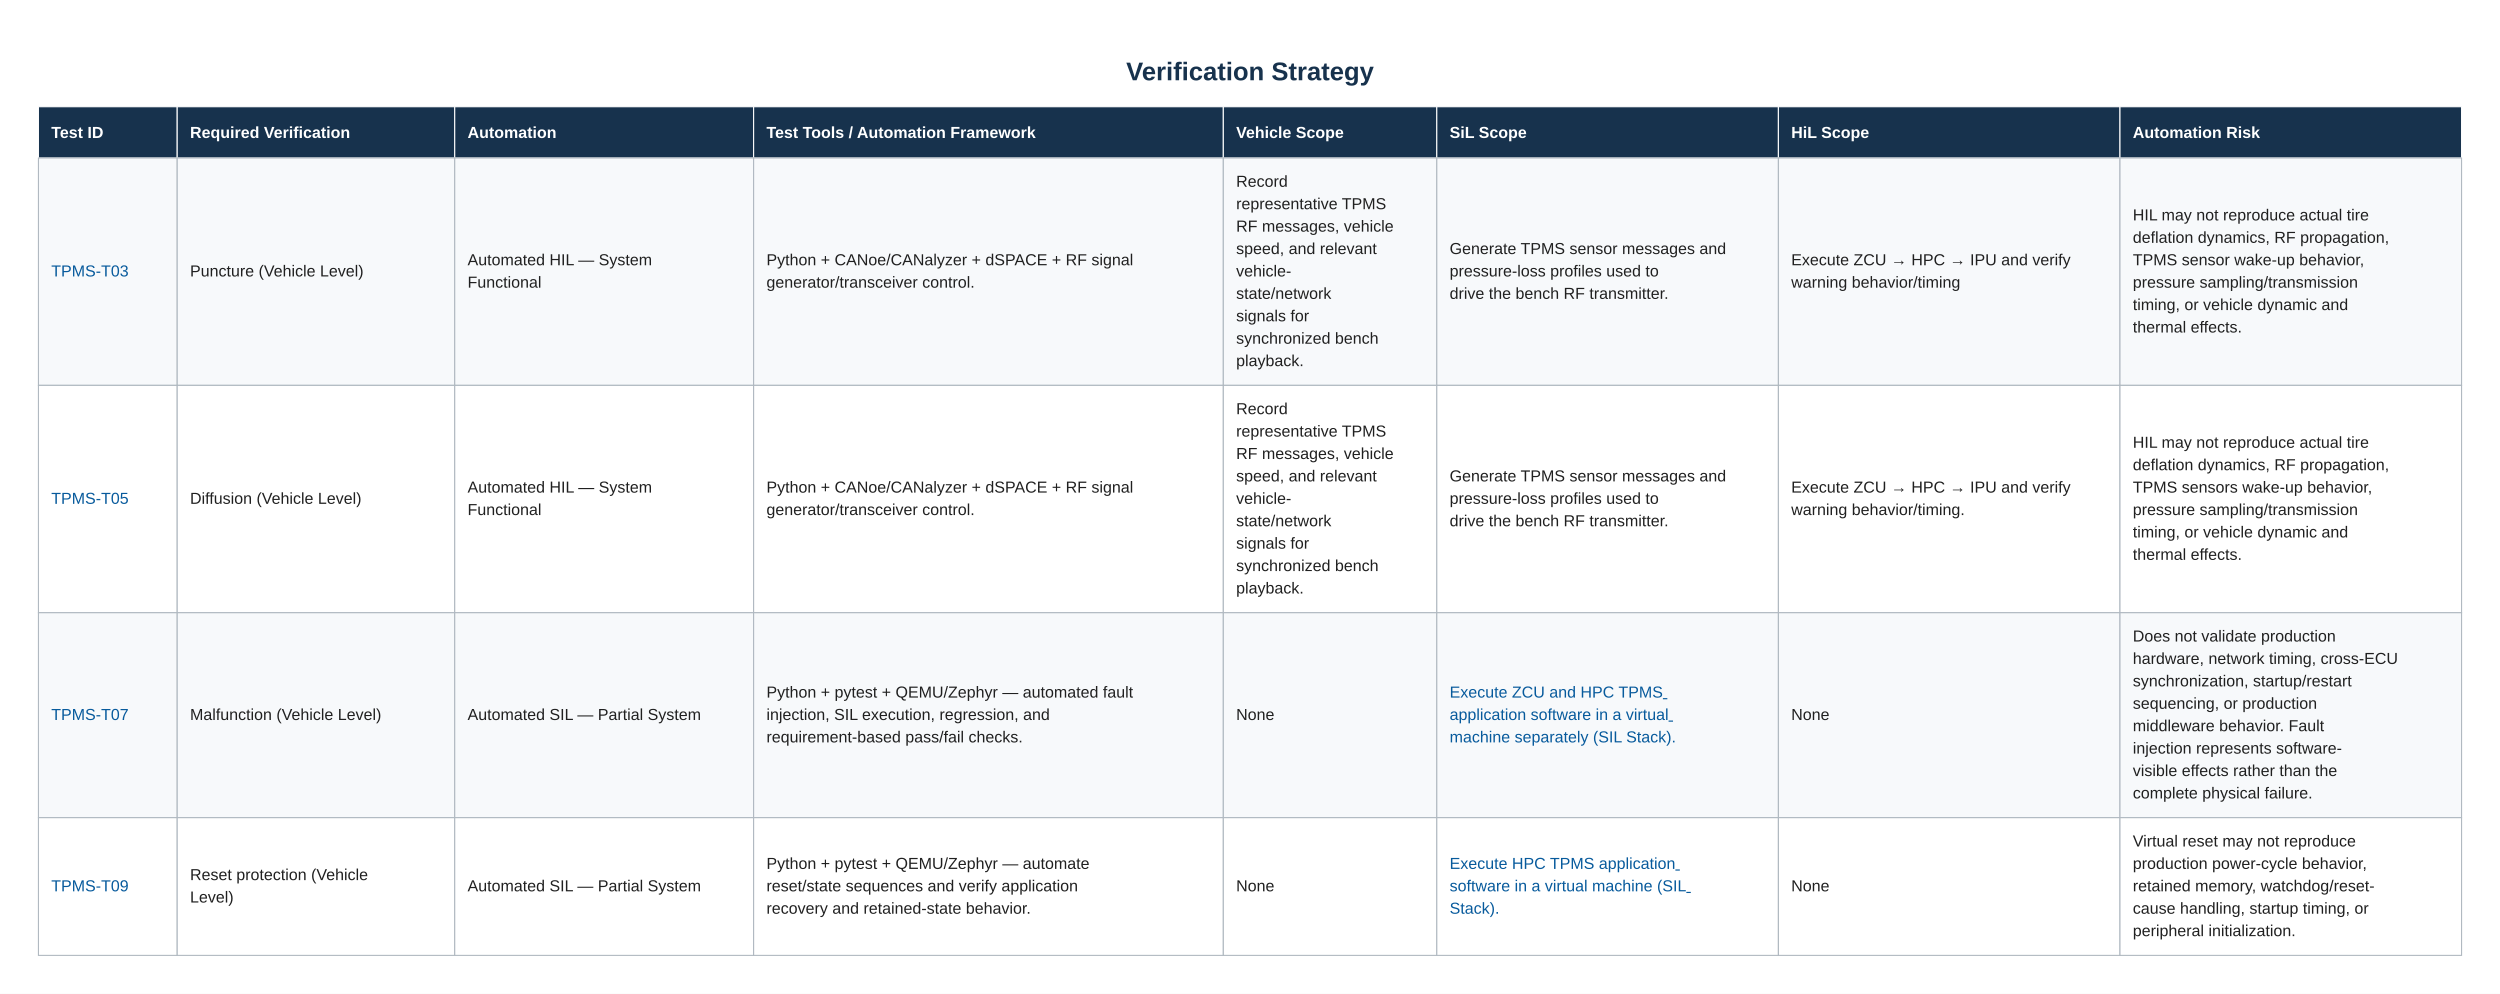
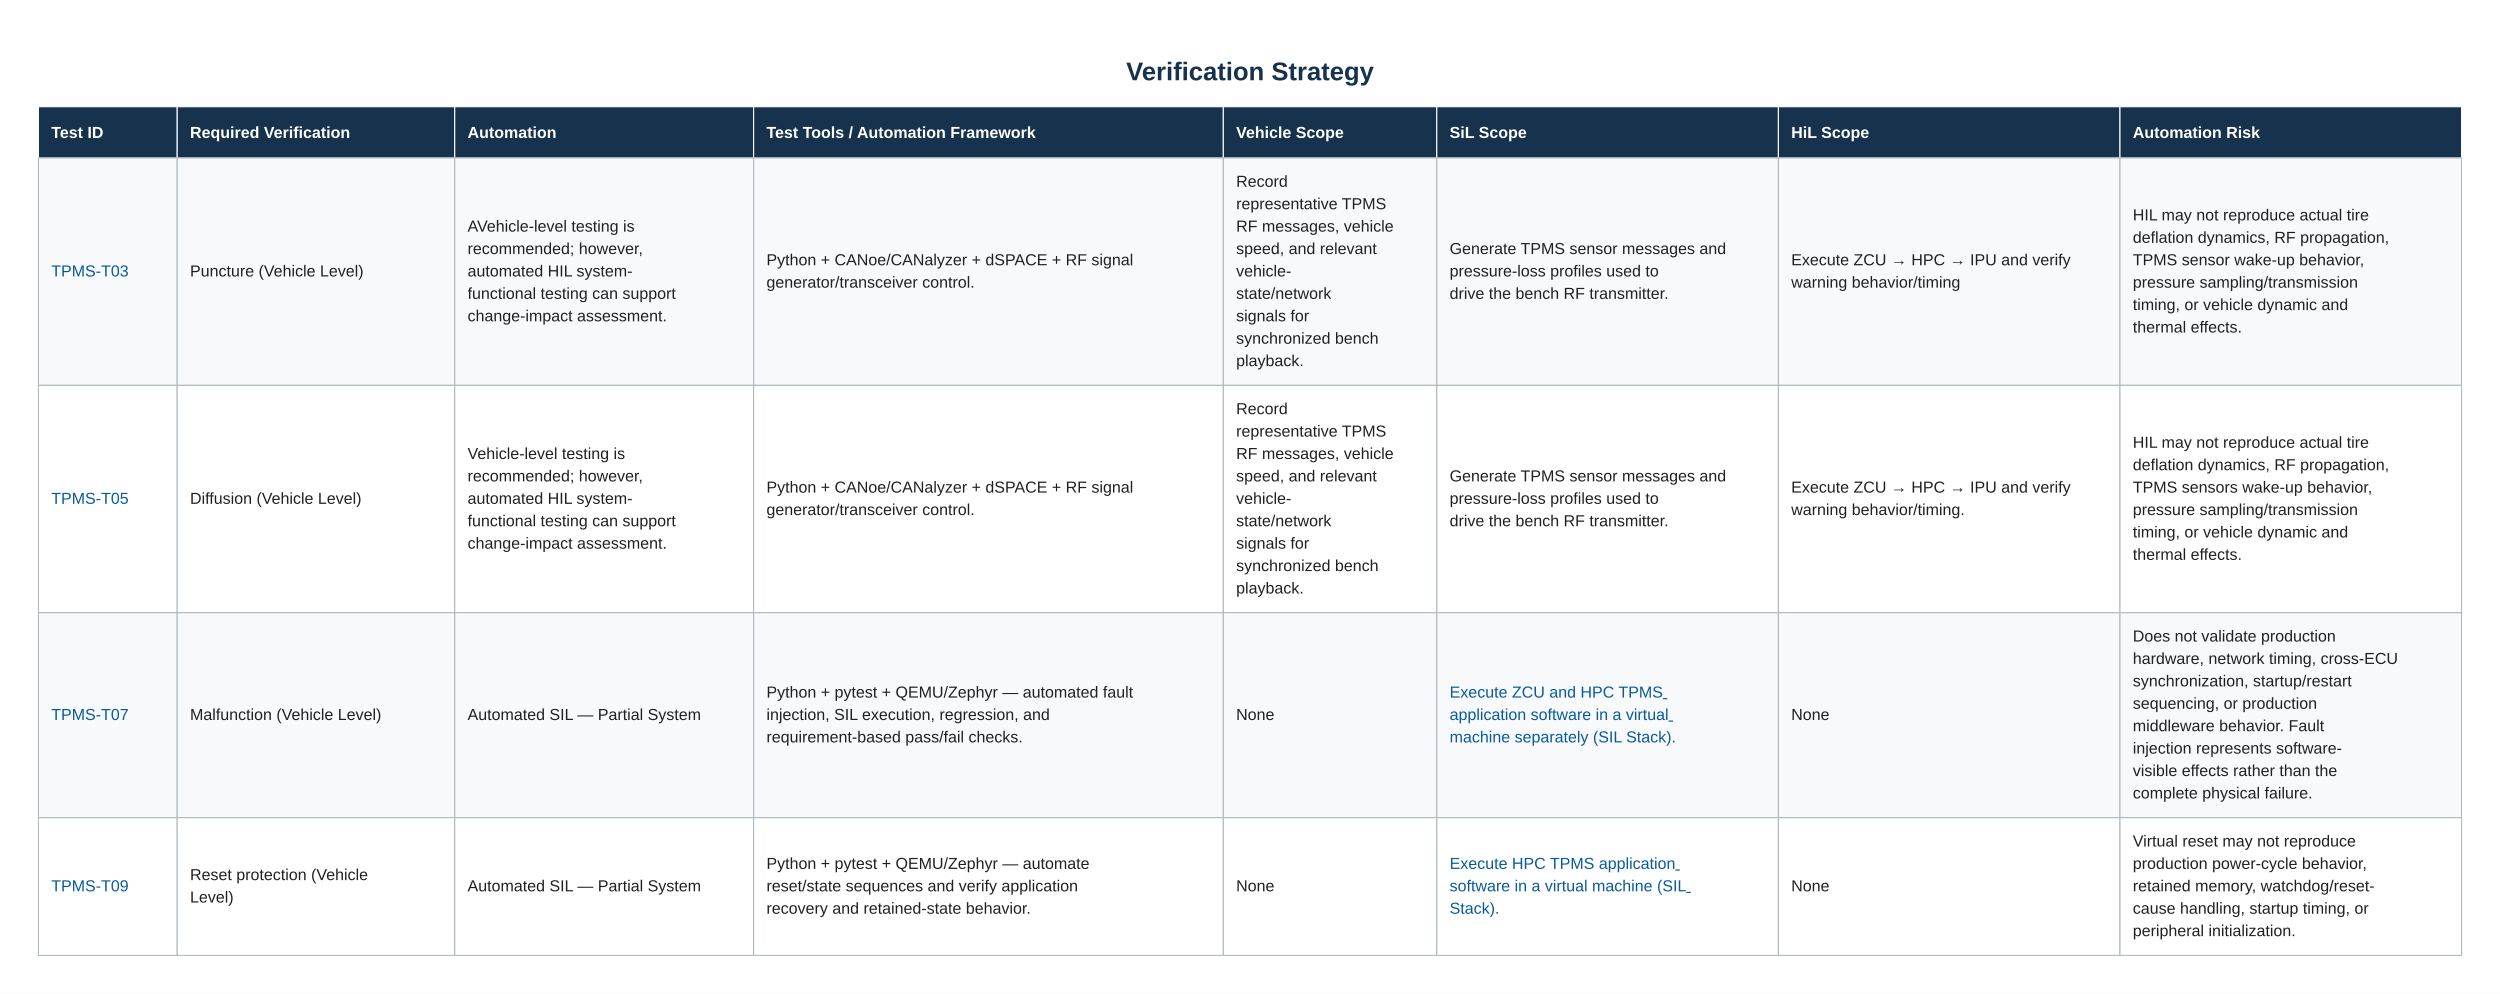
<svg xmlns="http://www.w3.org/2000/svg" width="2342" height="931" viewBox="0 0 2342 931">
  <rect width="100%" height="100%" fill="#ffffff" />
  <style>text{font-family:Arial, Helvetica, sans-serif}.title{font-size:24px;font-weight:700;fill:#17324d}.head{font-size:15px;font-weight:700;fill:#ffffff}.cell{font-size:15px;fill:#202020}.test-link,.source-link{fill:#075a9c;text-decoration:underline;cursor:pointer}</style>
  <text class="title" x="1171.0" y="75.2" text-anchor="middle">
    <tspan x="1171.0" dy="0">Verification Strategy</tspan>
  </text>
  <rect x="36" y="100" width="130" height="48" fill="#17324d" stroke="#ffffff" />
  <text class="head" x="48" y="129.25">Test ID</text>
  <rect x="166" y="100" width="260" height="48" fill="#17324d" stroke="#ffffff" />
  <text class="head" x="178" y="129.25">Required Verification</text>
  <rect x="426" y="100" width="280" height="48" fill="#17324d" stroke="#ffffff" />
  <text class="head" x="438" y="129.25">Automation</text>
  <rect x="706" y="100" width="440" height="48" fill="#17324d" stroke="#ffffff" />
  <text class="head" x="718" y="129.25">Test Tools / Automation Framework</text>
  <rect x="1146" y="100" width="200" height="48" fill="#17324d" stroke="#ffffff" />
  <text class="head" x="1158" y="129.25">Vehicle Scope</text>
  <rect x="1346" y="100" width="320" height="48" fill="#17324d" stroke="#ffffff" />
  <text class="head" x="1358" y="129.25">SiL Scope</text>
  <rect x="1666" y="100" width="320" height="48" fill="#17324d" stroke="#ffffff" />
  <text class="head" x="1678" y="129.25">HiL Scope</text>
  <rect x="1986" y="100" width="320" height="48" fill="#17324d" stroke="#ffffff" />
  <text class="head" x="1998" y="129.25">Automation Risk</text>
  <rect x="36" y="148" width="130" height="213" fill="#f7f9fb" stroke="#aeb7bf" />
  <a href="r141_tables_viewer.html#2" target="_top">
    <text class="cell test-link" x="48" y="259.0">
      <tspan x="48" dy="0">TPMS-T03</tspan>
    </text>
  </a>
  <rect x="166" y="148" width="260" height="213" fill="#f7f9fb" stroke="#aeb7bf" />
  <text class="cell" x="178" y="259.0">
    <tspan x="178" dy="0">Puncture (Vehicle Level)</tspan>
  </text>
  <rect x="426" y="148" width="280" height="213" fill="#f7f9fb" stroke="#aeb7bf" />
-   <text class="cell" x="438" y="248.5">
-     <tspan x="438" dy="0">Automated HIL — System</tspan>
-     <tspan x="438" dy="21">Functional</tspan>
+   <text class="cell" x="438" y="217.0">
+     <tspan x="438" dy="0">AVehicle-level testing is</tspan>
+     <tspan x="438" dy="21">recommended; however,</tspan>
+     <tspan x="438" dy="21">automated HIL system-</tspan>
+     <tspan x="438" dy="21">functional testing can support</tspan>
+     <tspan x="438" dy="21">change-impact assessment.</tspan>
  </text>
  <rect x="706" y="148" width="440" height="213" fill="#f7f9fb" stroke="#aeb7bf" />
  <text class="cell" x="718" y="248.5">
    <tspan x="718" dy="0">Python + CANoe/CANalyzer + dSPACE + RF signal</tspan>
    <tspan x="718" dy="21">generator/transceiver control.</tspan>
  </text>
  <rect x="1146" y="148" width="200" height="213" fill="#f7f9fb" stroke="#aeb7bf" />
  <text class="cell" x="1158" y="175.0">
    <tspan x="1158" dy="0">Record</tspan>
    <tspan x="1158" dy="21">representative TPMS</tspan>
    <tspan x="1158" dy="21">RF messages, vehicle</tspan>
    <tspan x="1158" dy="21">speed, and relevant</tspan>
    <tspan x="1158" dy="21">vehicle-</tspan>
    <tspan x="1158" dy="21">state/network</tspan>
    <tspan x="1158" dy="21">signals for</tspan>
    <tspan x="1158" dy="21">synchronized bench</tspan>
    <tspan x="1158" dy="21">playback.</tspan>
  </text>
  <rect x="1346" y="148" width="320" height="213" fill="#f7f9fb" stroke="#aeb7bf" />
  <text class="cell" x="1358" y="238.0">
    <tspan x="1358" dy="0">Generate TPMS sensor messages and</tspan>
    <tspan x="1358" dy="21">pressure-loss profiles used to</tspan>
    <tspan x="1358" dy="21">drive the bench RF transmitter.</tspan>
  </text>
  <rect x="1666" y="148" width="320" height="213" fill="#f7f9fb" stroke="#aeb7bf" />
  <text class="cell" x="1678" y="248.5">
    <tspan x="1678" dy="0">Execute ZCU → HPC → IPU and verify</tspan>
    <tspan x="1678" dy="21">warning behavior/timing</tspan>
  </text>
  <rect x="1986" y="148" width="320" height="213" fill="#f7f9fb" stroke="#aeb7bf" />
  <text class="cell" x="1998" y="206.5">
    <tspan x="1998" dy="0">HIL may not reproduce actual tire</tspan>
    <tspan x="1998" dy="21">deflation dynamics, RF propagation,</tspan>
    <tspan x="1998" dy="21">TPMS sensor wake-up behavior,</tspan>
    <tspan x="1998" dy="21">pressure sampling/transmission</tspan>
    <tspan x="1998" dy="21">timing, or vehicle dynamic and</tspan>
    <tspan x="1998" dy="21">thermal effects.</tspan>
  </text>
  <rect x="36" y="361" width="130" height="213" fill="#ffffff" stroke="#aeb7bf" />
  <a href="r141_tables_viewer.html#2" target="_top">
    <text class="cell test-link" x="48" y="472.0">
      <tspan x="48" dy="0">TPMS-T05</tspan>
    </text>
  </a>
  <rect x="166" y="361" width="260" height="213" fill="#ffffff" stroke="#aeb7bf" />
  <text class="cell" x="178" y="472.0">
    <tspan x="178" dy="0">Diffusion (Vehicle Level)</tspan>
  </text>
  <rect x="426" y="361" width="280" height="213" fill="#ffffff" stroke="#aeb7bf" />
-   <text class="cell" x="438" y="461.5">
-     <tspan x="438" dy="0">Automated HIL — System</tspan>
-     <tspan x="438" dy="21">Functional</tspan>
+   <text class="cell" x="438" y="430.0">
+     <tspan x="438" dy="0">Vehicle-level testing is</tspan>
+     <tspan x="438" dy="21">recommended; however,</tspan>
+     <tspan x="438" dy="21">automated HIL system-</tspan>
+     <tspan x="438" dy="21">functional testing can support</tspan>
+     <tspan x="438" dy="21">change-impact assessment.</tspan>
  </text>
  <rect x="706" y="361" width="440" height="213" fill="#ffffff" stroke="#aeb7bf" />
  <text class="cell" x="718" y="461.5">
    <tspan x="718" dy="0">Python + CANoe/CANalyzer + dSPACE + RF signal</tspan>
    <tspan x="718" dy="21">generator/transceiver control.</tspan>
  </text>
  <rect x="1146" y="361" width="200" height="213" fill="#ffffff" stroke="#aeb7bf" />
  <text class="cell" x="1158" y="388.0">
    <tspan x="1158" dy="0">Record</tspan>
    <tspan x="1158" dy="21">representative TPMS</tspan>
    <tspan x="1158" dy="21">RF messages, vehicle</tspan>
    <tspan x="1158" dy="21">speed, and relevant</tspan>
    <tspan x="1158" dy="21">vehicle-</tspan>
    <tspan x="1158" dy="21">state/network</tspan>
    <tspan x="1158" dy="21">signals for</tspan>
    <tspan x="1158" dy="21">synchronized bench</tspan>
    <tspan x="1158" dy="21">playback.</tspan>
  </text>
  <rect x="1346" y="361" width="320" height="213" fill="#ffffff" stroke="#aeb7bf" />
  <text class="cell" x="1358" y="451.0">
    <tspan x="1358" dy="0">Generate TPMS sensor messages and</tspan>
    <tspan x="1358" dy="21">pressure-loss profiles used to</tspan>
    <tspan x="1358" dy="21">drive the bench RF transmitter.</tspan>
  </text>
  <rect x="1666" y="361" width="320" height="213" fill="#ffffff" stroke="#aeb7bf" />
  <text class="cell" x="1678" y="461.5">
    <tspan x="1678" dy="0">Execute ZCU → HPC → IPU and verify</tspan>
    <tspan x="1678" dy="21">warning behavior/timing.</tspan>
  </text>
  <rect x="1986" y="361" width="320" height="213" fill="#ffffff" stroke="#aeb7bf" />
  <text class="cell" x="1998" y="419.5">
    <tspan x="1998" dy="0">HIL may not reproduce actual tire</tspan>
    <tspan x="1998" dy="21">deflation dynamics, RF propagation,</tspan>
    <tspan x="1998" dy="21">TPMS sensors wake-up behavior,</tspan>
    <tspan x="1998" dy="21">pressure sampling/transmission</tspan>
    <tspan x="1998" dy="21">timing, or vehicle dynamic and</tspan>
    <tspan x="1998" dy="21">thermal effects.</tspan>
  </text>
  <rect x="36" y="574" width="130" height="192" fill="#f7f9fb" stroke="#aeb7bf" />
  <a href="r141_tables_viewer.html#2" target="_top">
    <text class="cell test-link" x="48" y="674.5">
      <tspan x="48" dy="0">TPMS-T07</tspan>
    </text>
  </a>
  <rect x="166" y="574" width="260" height="192" fill="#f7f9fb" stroke="#aeb7bf" />
  <text class="cell" x="178" y="674.5">
    <tspan x="178" dy="0">Malfunction (Vehicle Level)</tspan>
  </text>
  <rect x="426" y="574" width="280" height="192" fill="#f7f9fb" stroke="#aeb7bf" />
  <text class="cell" x="438" y="674.5">
    <tspan x="438" dy="0">Automated SIL — Partial System</tspan>
  </text>
  <rect x="706" y="574" width="440" height="192" fill="#f7f9fb" stroke="#aeb7bf" />
  <text class="cell" x="718" y="653.5">
    <tspan x="718" dy="0">Python + pytest + QEMU/Zephyr — automated fault</tspan>
    <tspan x="718" dy="21">injection, SIL execution, regression, and</tspan>
    <tspan x="718" dy="21">requirement-based pass/fail checks.</tspan>
  </text>
  <rect x="1146" y="574" width="200" height="192" fill="#f7f9fb" stroke="#aeb7bf" />
  <text class="cell" x="1158" y="674.5">
    <tspan x="1158" dy="0">None</tspan>
  </text>
  <rect x="1346" y="574" width="320" height="192" fill="#f7f9fb" stroke="#aeb7bf" />
  <a href="r141_tables_viewer.html#5" target="_top">
    <text class="cell test-link" x="1358" y="653.5">
      <tspan x="1358" dy="0">Execute ZCU and HPC TPMS</tspan>
      <tspan x="1358" dy="21">application software in a virtual</tspan>
      <tspan x="1358" dy="21">machine separately (SIL Stack).</tspan>
    </text>
  </a>
  <rect x="1666" y="574" width="320" height="192" fill="#f7f9fb" stroke="#aeb7bf" />
  <text class="cell" x="1678" y="674.5">
    <tspan x="1678" dy="0">None</tspan>
  </text>
  <rect x="1986" y="574" width="320" height="192" fill="#f7f9fb" stroke="#aeb7bf" />
  <text class="cell" x="1998" y="601.0">
    <tspan x="1998" dy="0">Does not validate production</tspan>
    <tspan x="1998" dy="21">hardware, network timing, cross-ECU</tspan>
    <tspan x="1998" dy="21">synchronization, startup/restart</tspan>
    <tspan x="1998" dy="21">sequencing, or production</tspan>
    <tspan x="1998" dy="21">middleware behavior. Fault</tspan>
    <tspan x="1998" dy="21">injection represents software-</tspan>
    <tspan x="1998" dy="21">visible effects rather than the</tspan>
    <tspan x="1998" dy="21">complete physical failure.</tspan>
  </text>
  <rect x="36" y="766" width="130" height="129" fill="#ffffff" stroke="#aeb7bf" />
  <a href="r141_tables_viewer.html#2" target="_top">
    <text class="cell test-link" x="48" y="835.0">
      <tspan x="48" dy="0">TPMS-T09</tspan>
    </text>
  </a>
  <rect x="166" y="766" width="260" height="129" fill="#ffffff" stroke="#aeb7bf" />
  <text class="cell" x="178" y="824.5">
    <tspan x="178" dy="0">Reset protection (Vehicle</tspan>
    <tspan x="178" dy="21">Level)</tspan>
  </text>
  <rect x="426" y="766" width="280" height="129" fill="#ffffff" stroke="#aeb7bf" />
  <text class="cell" x="438" y="835.0">
    <tspan x="438" dy="0">Automated SIL — Partial System</tspan>
  </text>
  <rect x="706" y="766" width="440" height="129" fill="#ffffff" stroke="#aeb7bf" />
  <text class="cell" x="718" y="814.0">
    <tspan x="718" dy="0">Python + pytest + QEMU/Zephyr — automate</tspan>
    <tspan x="718" dy="21">reset/state sequences and verify application</tspan>
    <tspan x="718" dy="21">recovery and retained-state behavior.</tspan>
  </text>
  <rect x="1146" y="766" width="200" height="129" fill="#ffffff" stroke="#aeb7bf" />
  <text class="cell" x="1158" y="835.0">
    <tspan x="1158" dy="0">None</tspan>
  </text>
  <rect x="1346" y="766" width="320" height="129" fill="#ffffff" stroke="#aeb7bf" />
  <a href="r141_tables_viewer.html#5" target="_top">
    <text class="cell test-link" x="1358" y="814.0">
      <tspan x="1358" dy="0">Execute HPC TPMS application</tspan>
      <tspan x="1358" dy="21">software in a virtual machine (SIL</tspan>
      <tspan x="1358" dy="21">Stack).</tspan>
    </text>
  </a>
  <rect x="1666" y="766" width="320" height="129" fill="#ffffff" stroke="#aeb7bf" />
  <text class="cell" x="1678" y="835.0">
    <tspan x="1678" dy="0">None</tspan>
  </text>
  <rect x="1986" y="766" width="320" height="129" fill="#ffffff" stroke="#aeb7bf" />
  <text class="cell" x="1998" y="793.0">
    <tspan x="1998" dy="0">Virtual reset may not reproduce</tspan>
    <tspan x="1998" dy="21">production power-cycle behavior,</tspan>
    <tspan x="1998" dy="21">retained memory, watchdog/reset-</tspan>
    <tspan x="1998" dy="21">cause handling, startup timing, or</tspan>
    <tspan x="1998" dy="21">peripheral initialization.</tspan>
  </text>
</svg>
